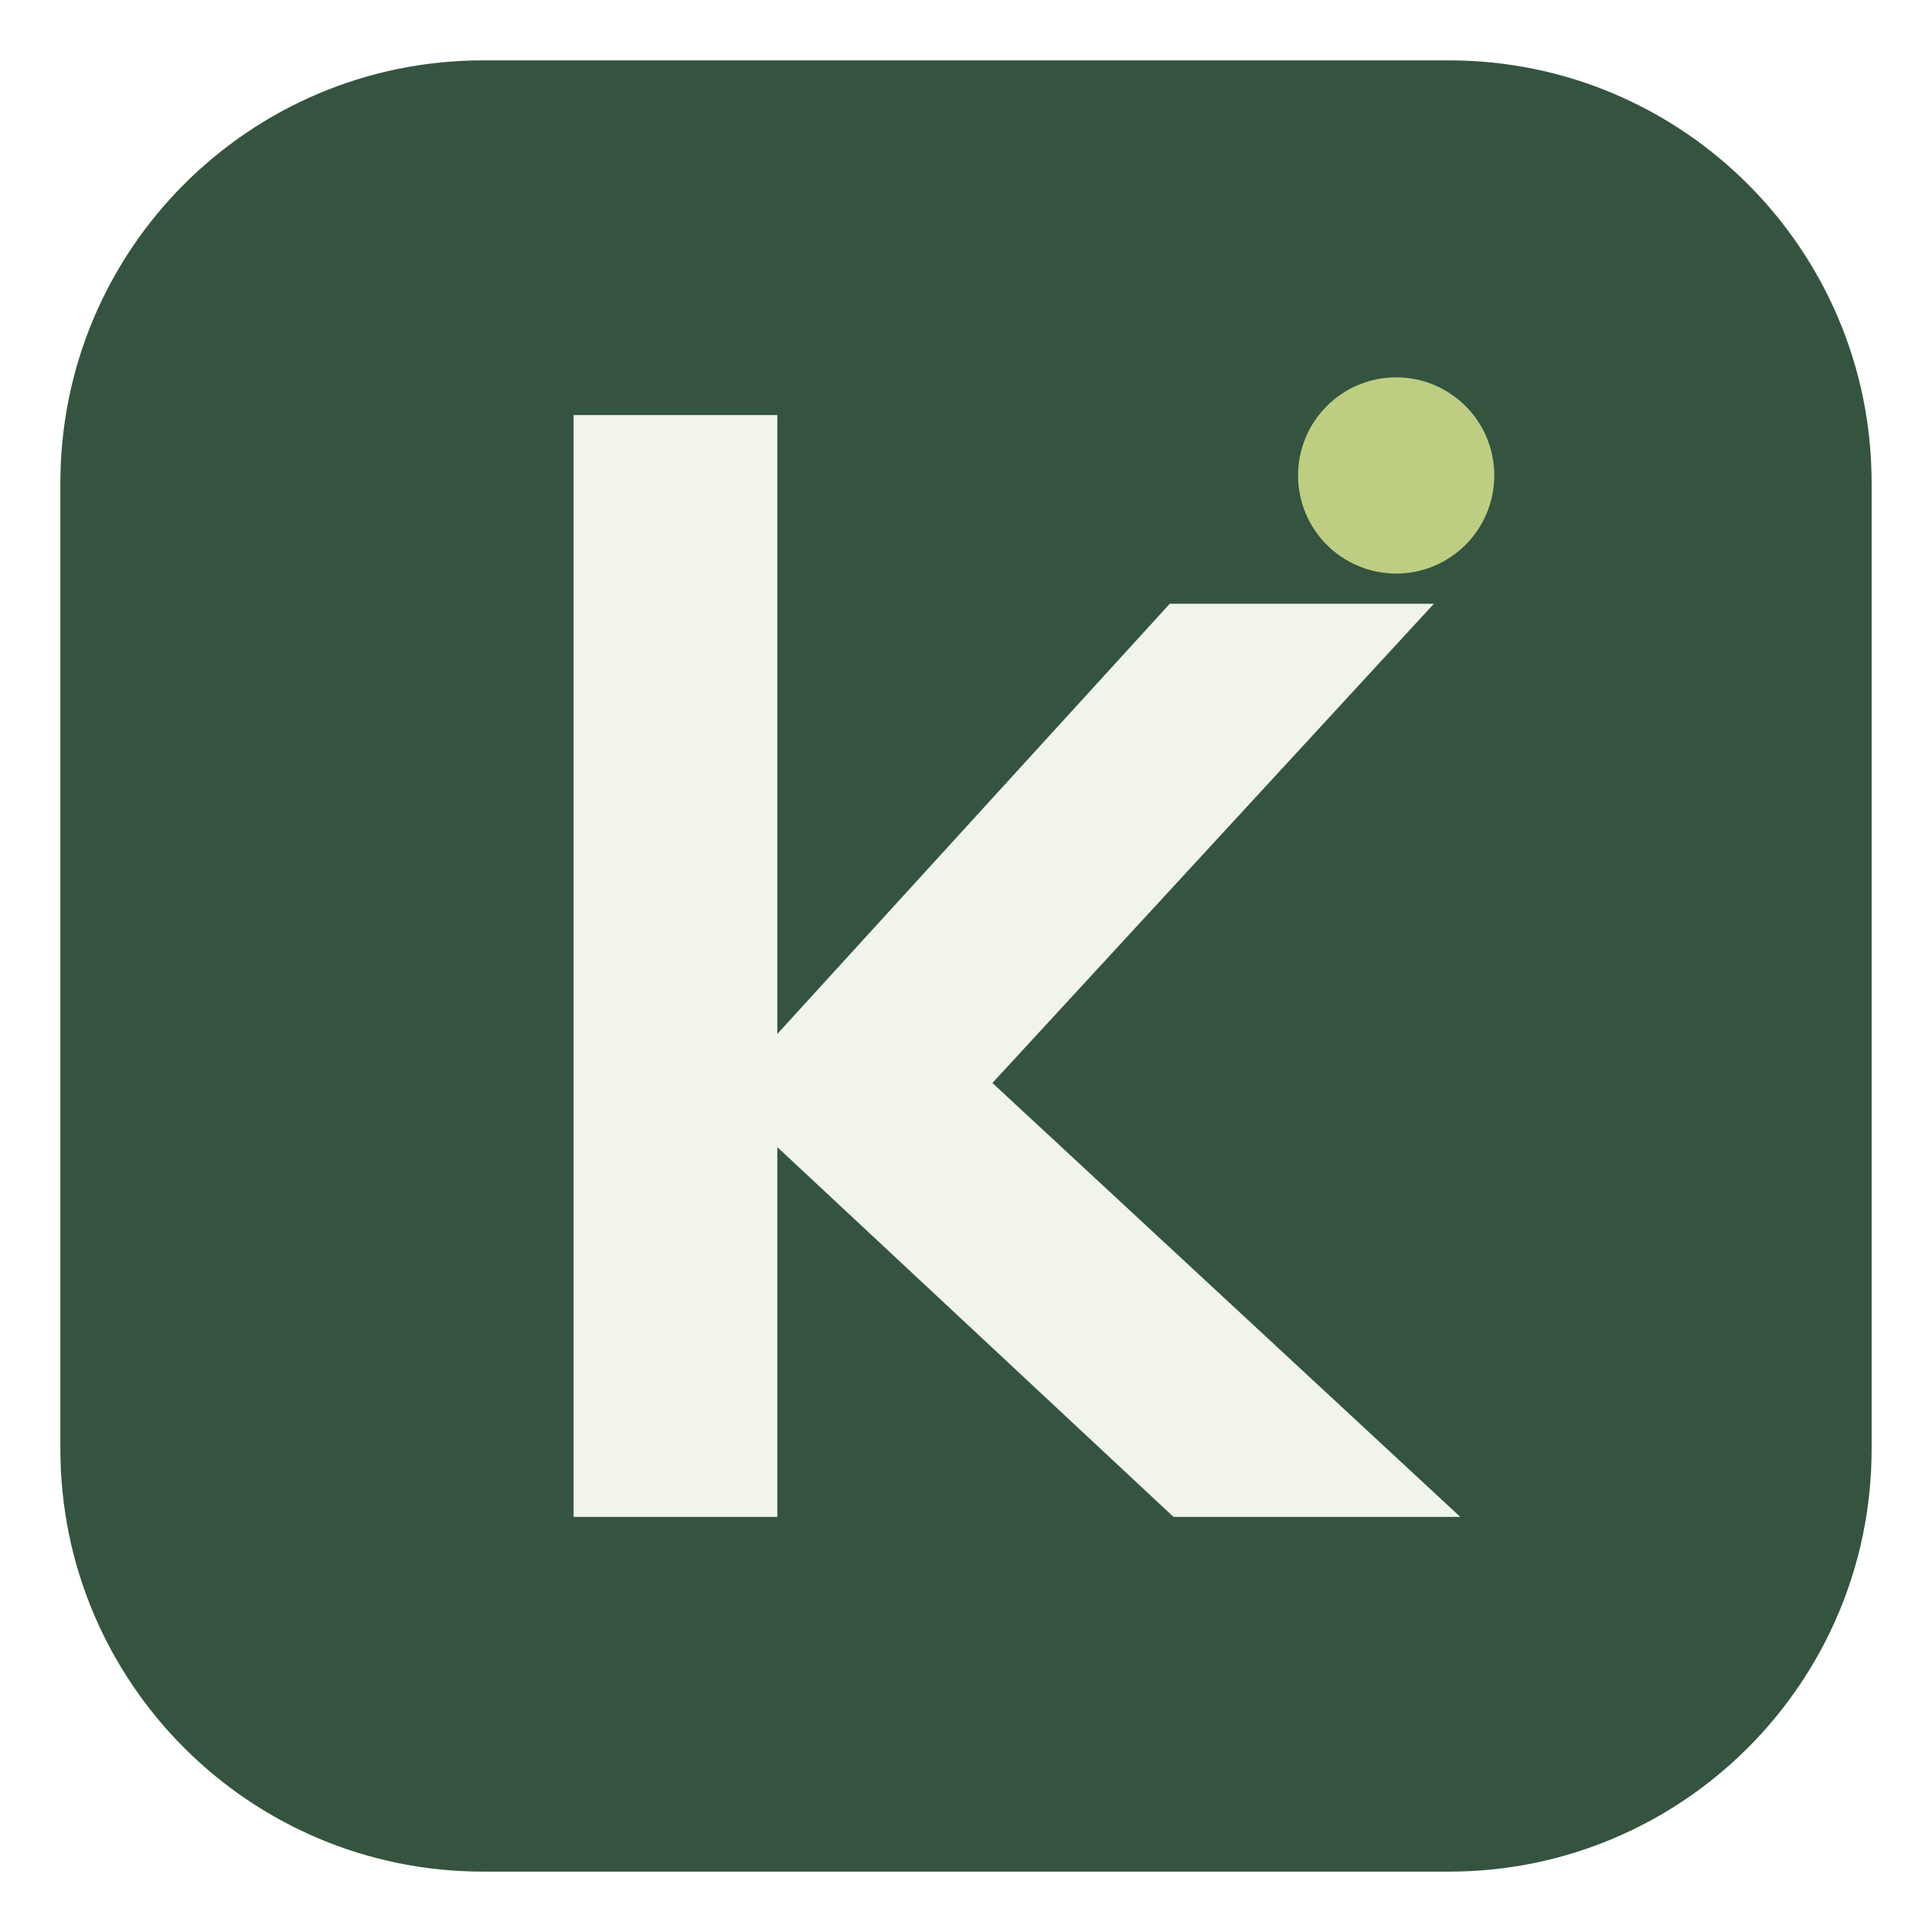
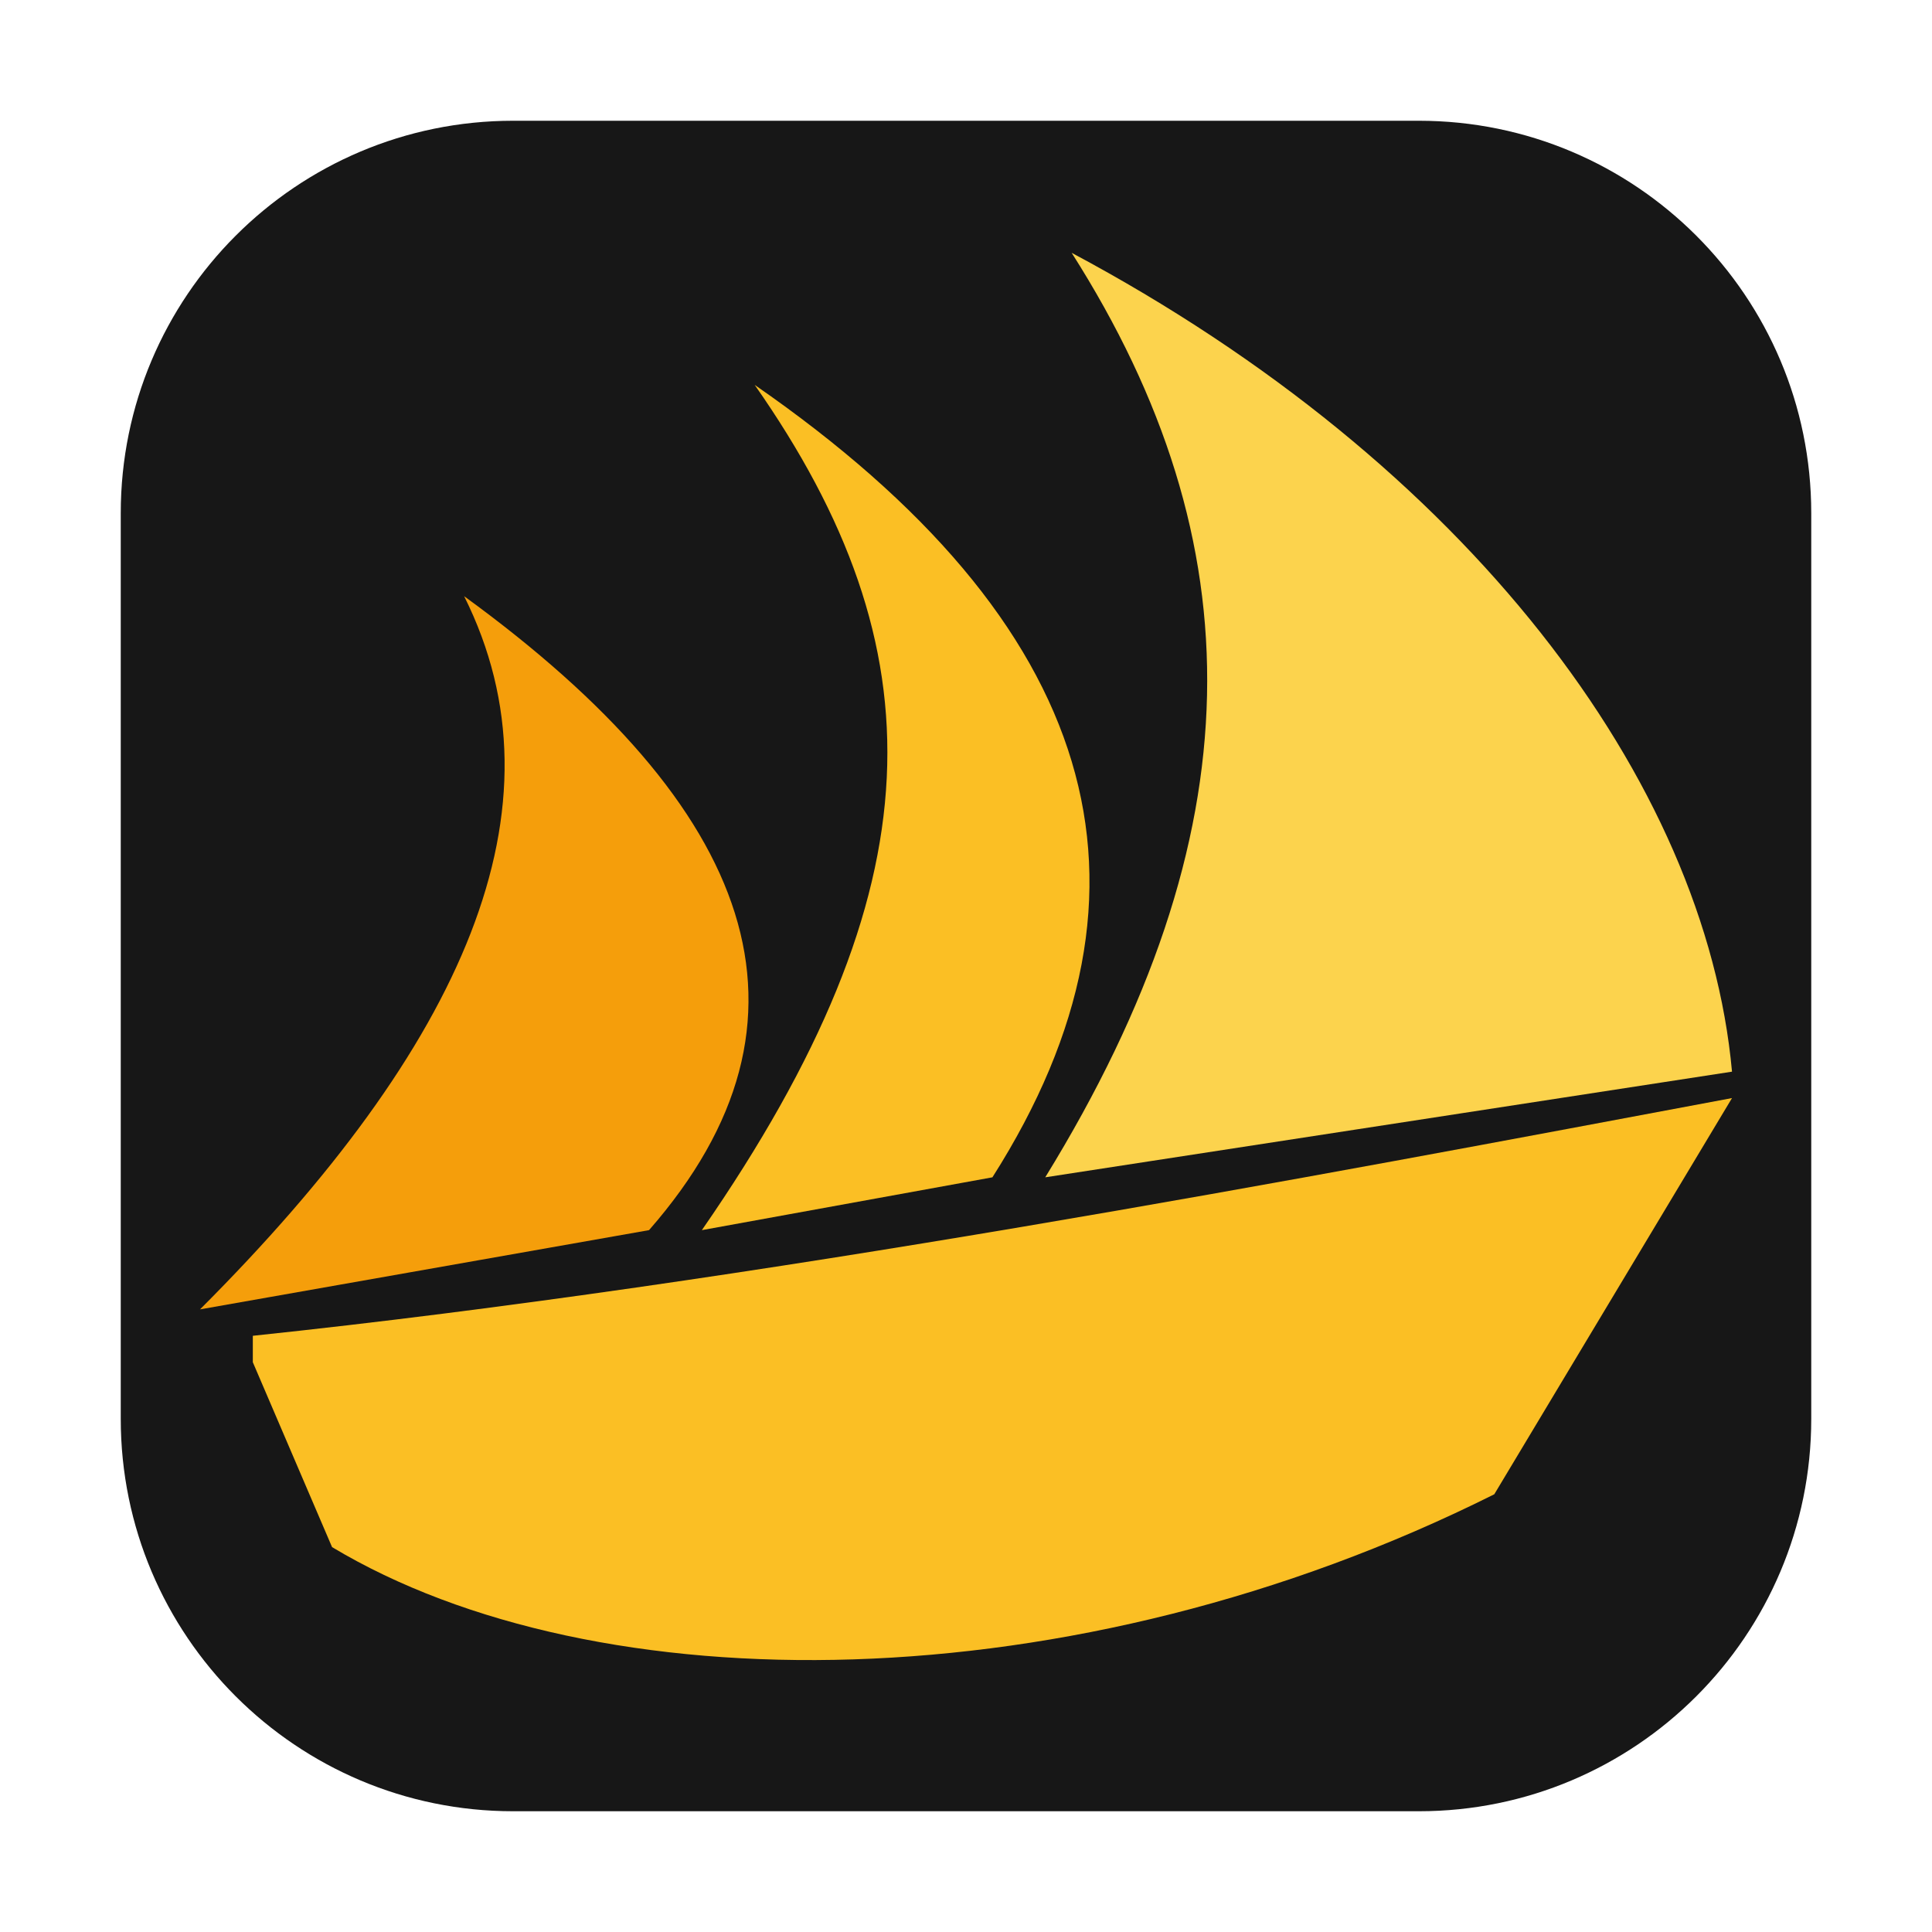
- <svg xmlns="http://www.w3.org/2000/svg" width="512" height="512" viewBox="0 0 512 512">
-   <rect x="16" y="16" width="480" height="480" rx="112" fill="#35543f" />
-   <path d="M152 110h54v164l104-114h70L263 287l124 115h-76L206 304v98h-54Z" fill="#f0f4e9" />
-   <circle cx="370" cy="126" r="26" fill="#bdce83" />
+ <svg xmlns="http://www.w3.org/2000/svg" viewBox="0 0 1024 1024" fill="none">
+   <rect x="64" y="64" width="896" height="896" rx="208" fill="#171717" />
+   <g transform="translate(64 64) scale(14)">
+     <path d="M13 18C24 26 27 34 20 42L3 45C13 35 17 26 13 18Z" fill="#f59e0b" />
+     <path d="M24 10C37 19 40 29 33 40L22 42C31 29 31 20 24 10Z" fill="#fbbf24" />
+     <path d="M36 5C51 13 60 25 61 36L35 40C43 27 43 16 36 5Z" fill="#fcd34d" />
+     <path d="M5 46C24 44 45 40 61 37L52 52C36 60 18 60 8 54L5 47Z" fill="#fbbf24" />
+   </g>
</svg>
